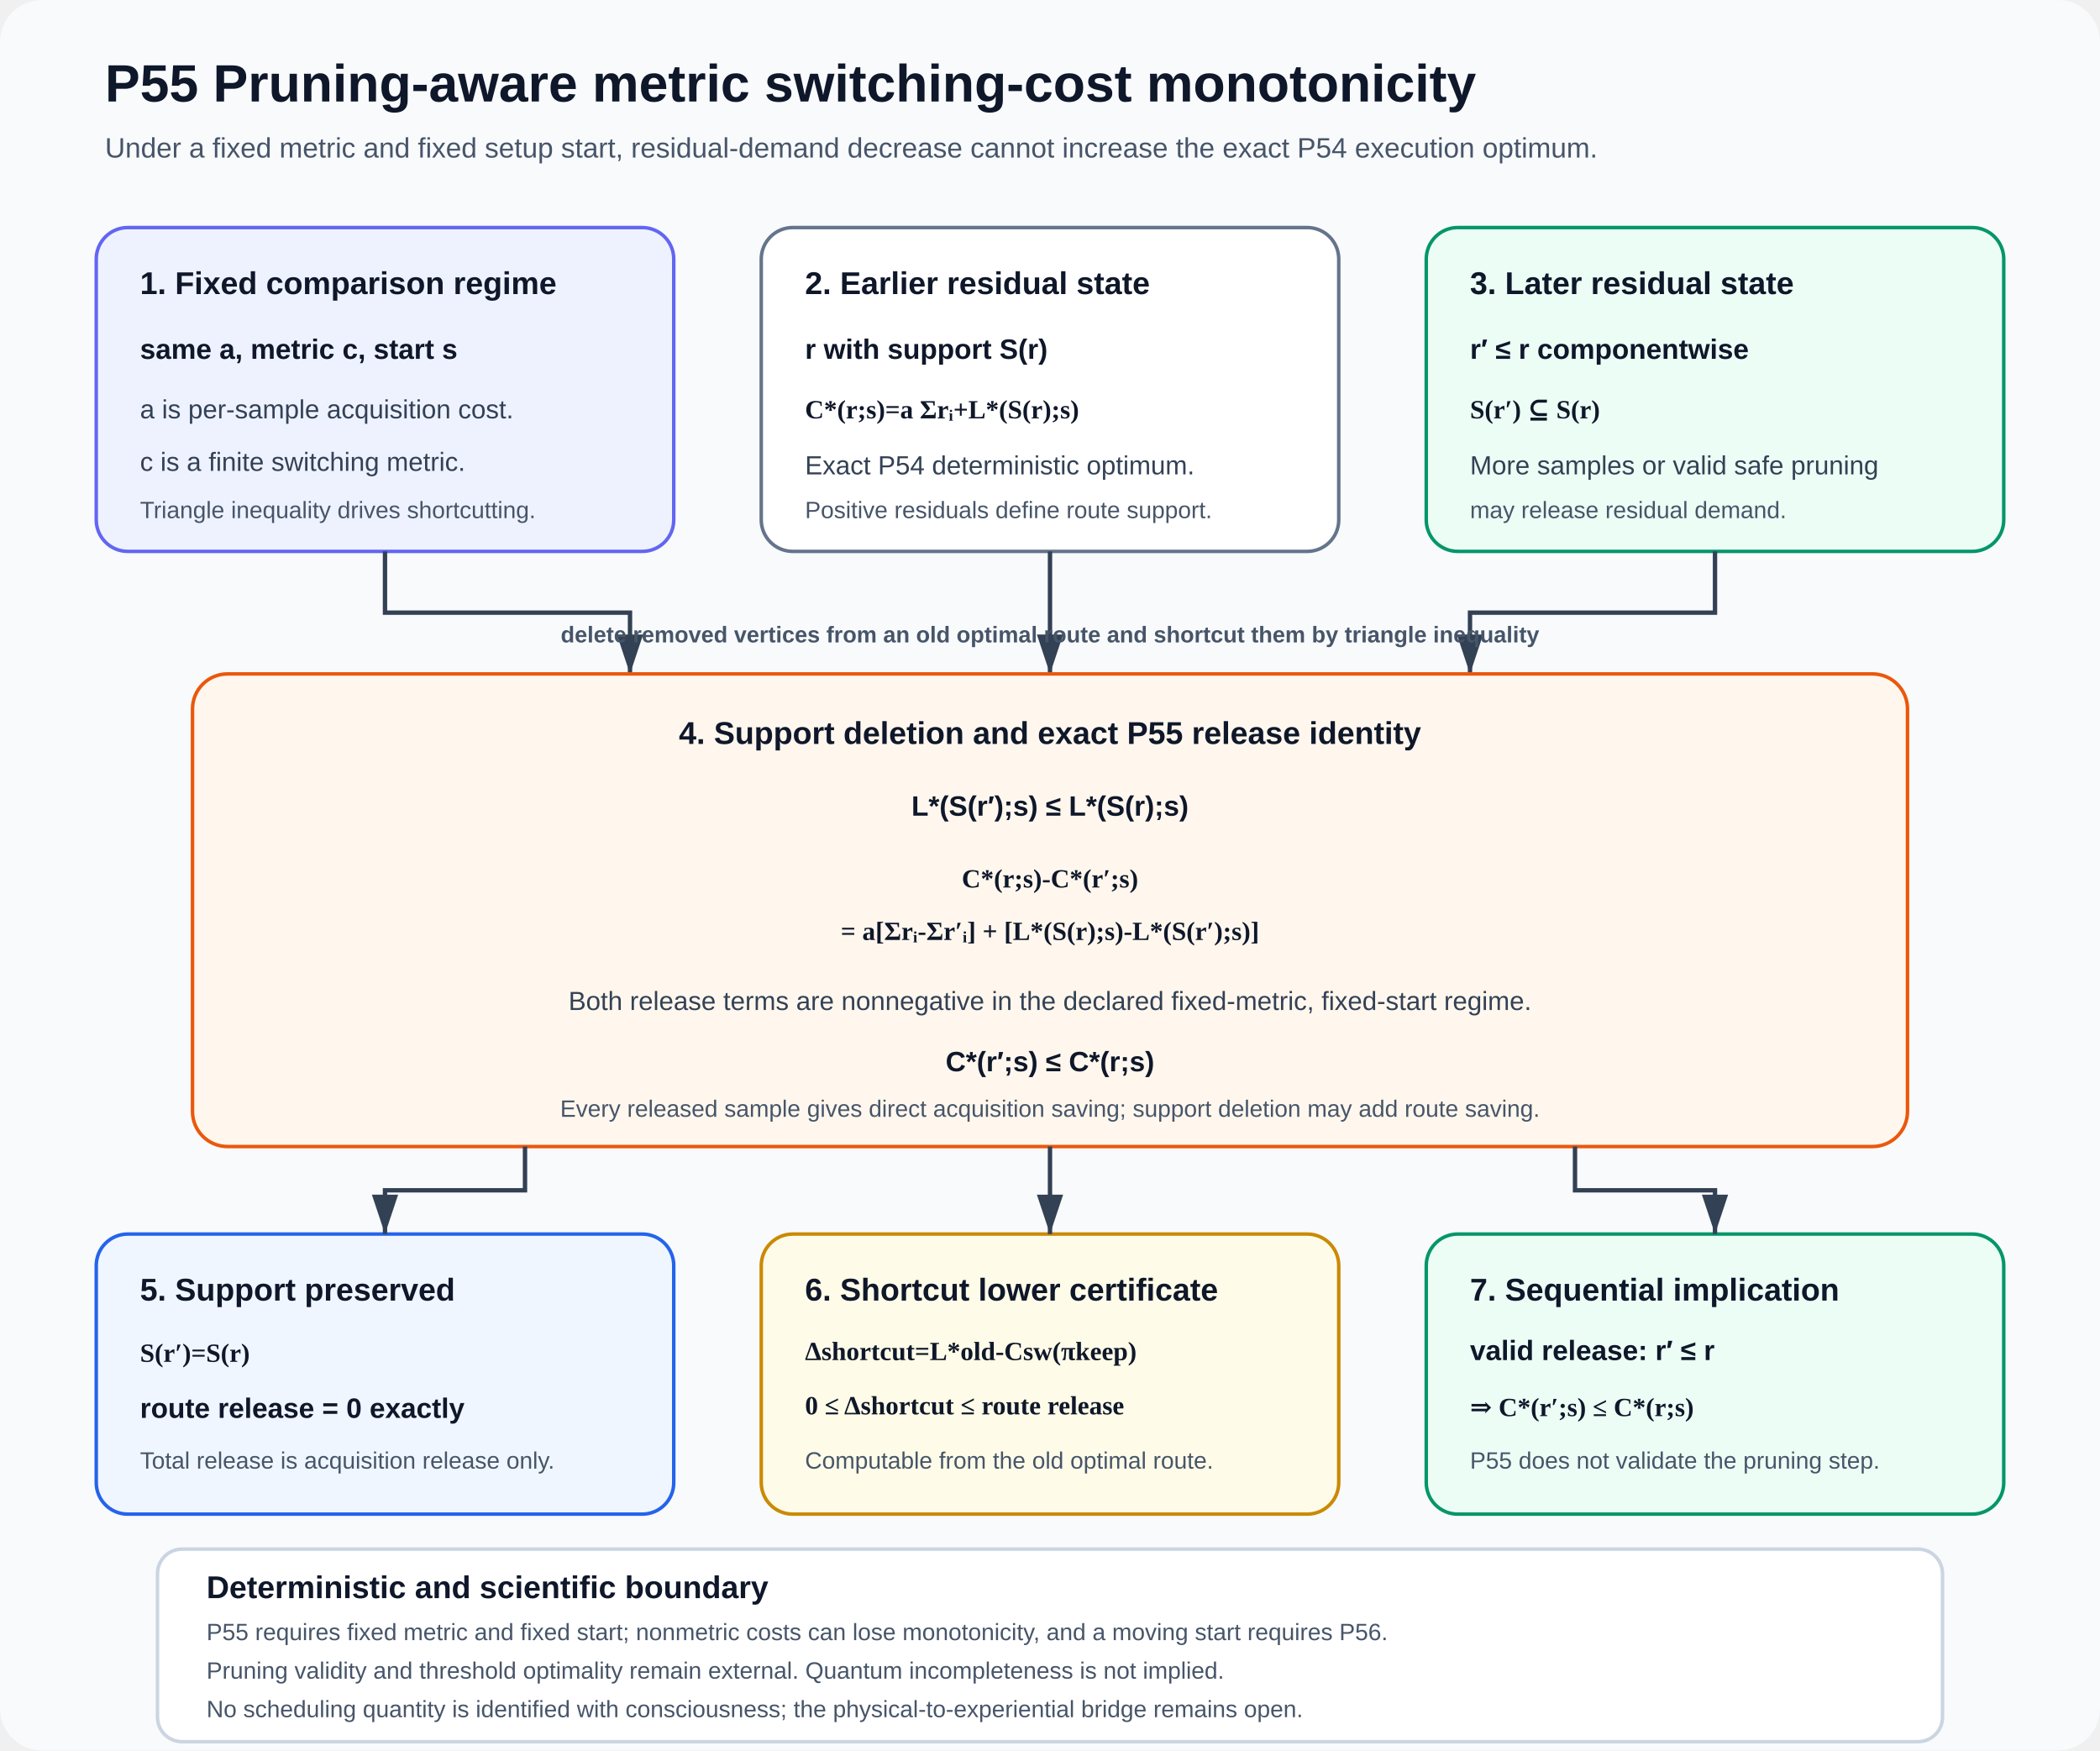
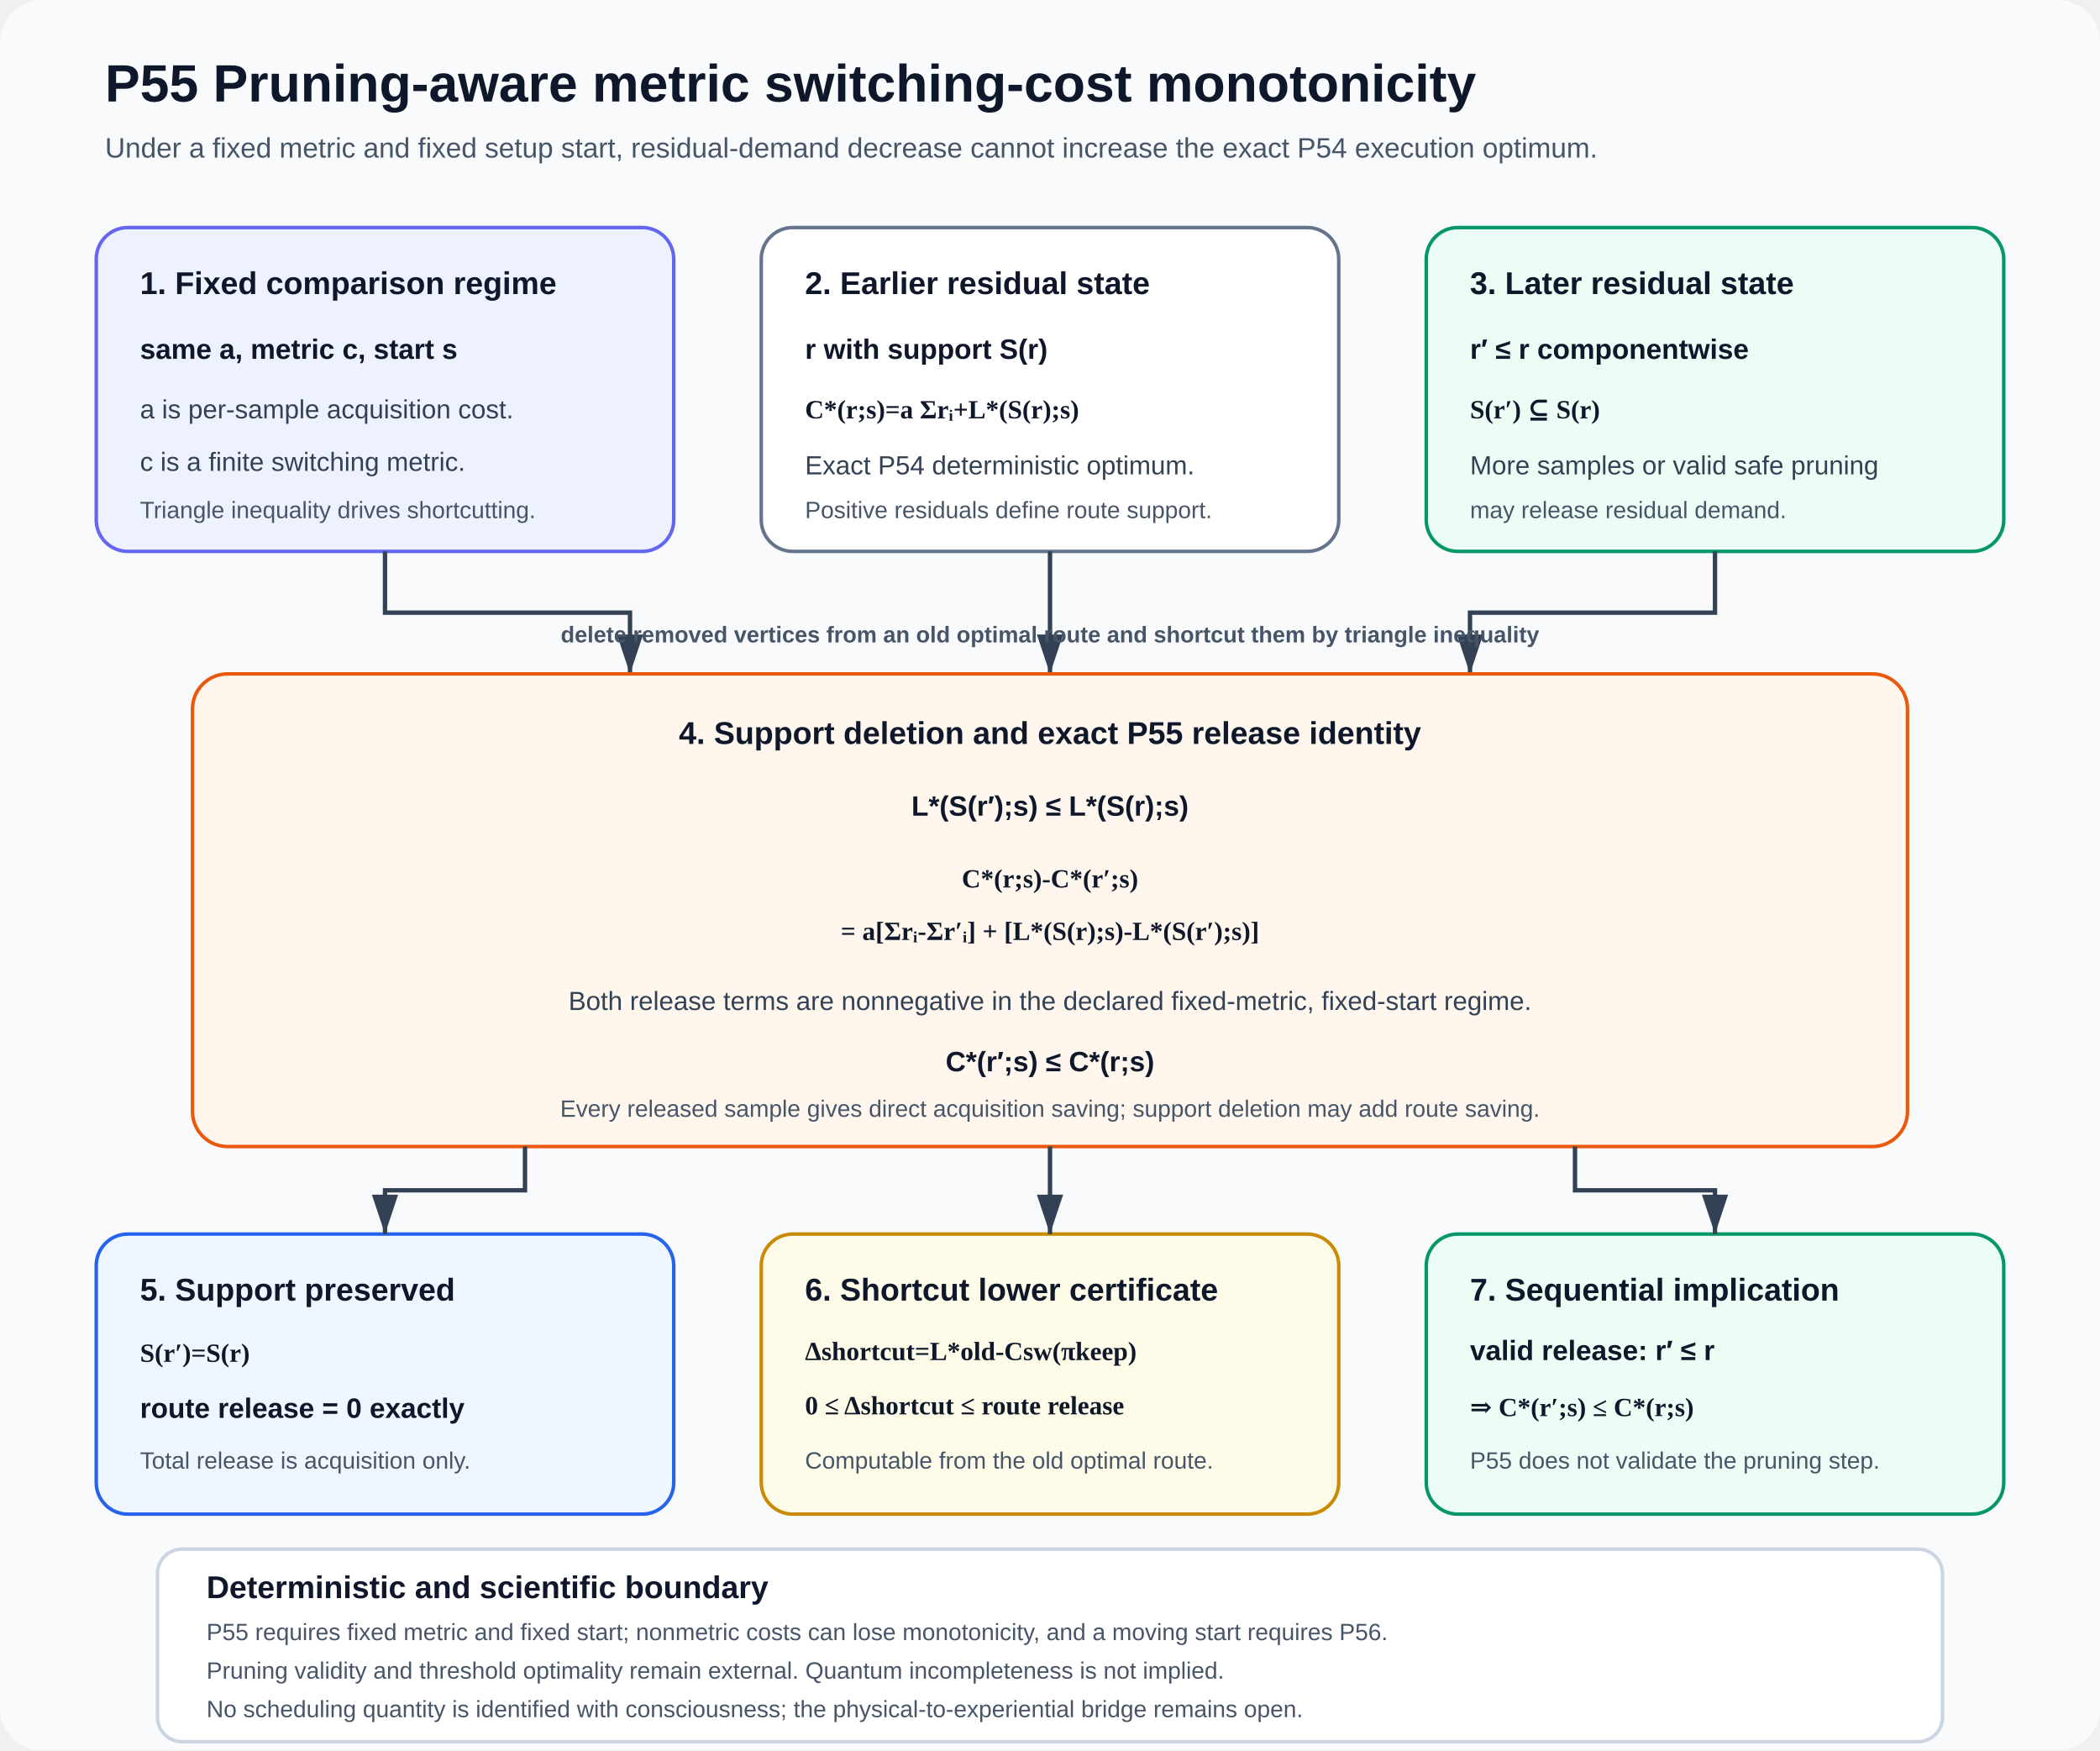
<svg xmlns="http://www.w3.org/2000/svg" width="1200" height="1000" viewBox="0 0 1200 1000" role="img" aria-labelledby="title desc">
  <defs>
    <marker id="arrow" markerWidth="10" markerHeight="10" refX="9" refY="3" orient="auto" markerUnits="strokeWidth">
      <path d="M0,0 L0,6 L9,3 z" fill="#334155" />
    </marker>
    <style>
      .title{font:700 30px Arial,sans-serif;fill:#0f172a}
      .subtitle{font:400 16px Arial,sans-serif;fill:#475569}
      .head{font:700 18px Arial,sans-serif;fill:#0f172a}
      .copy{font:400 15px Arial,sans-serif;fill:#334155}
      .small{font:400 13.5px Arial,sans-serif;fill:#475569}
      .eq{font:600 15px Georgia,'Times New Roman',serif;fill:#0f172a}
      .strong{font:700 16px Arial,sans-serif;fill:#0f172a}
      .route{font:700 13px Arial,sans-serif;fill:#475569}
      .arrow{stroke:#334155;stroke-width:2.5;fill:none;marker-end:url(#arrow)}
    </style>
  </defs>
  <rect width="1200" height="1000" rx="24" fill="#f8fafc" />
  <text x="60" y="58" class="title">P55  Pruning-aware metric switching-cost monotonicity</text>
  <text x="60" y="90" class="subtitle">Under a fixed metric and fixed setup start, residual-demand decrease cannot increase the exact P54 execution optimum.</text>
  <g id="block-regime" data-x="55" data-y="130" data-w="330" data-h="185">
    <rect x="55" y="130" width="330" height="185" rx="18" fill="#eef2ff" stroke="#6366f1" stroke-width="2" />
    <text x="80" y="168" class="head">1. Fixed comparison regime</text>
    <text x="80" y="205" class="strong">same a, metric c, start s</text>
    <text x="80" y="239" class="copy">a is per-sample acquisition cost.</text>
    <text x="80" y="269" class="copy">c is a finite switching metric.</text>
    <text x="80" y="296" class="small">Triangle inequality drives shortcutting.</text>
  </g>
  <g id="block-old" data-x="435" data-y="130" data-w="330" data-h="185">
    <rect x="435" y="130" width="330" height="185" rx="18" fill="#ffffff" stroke="#64748b" stroke-width="2" />
    <text x="460" y="168" class="head">2. Earlier residual state</text>
    <text x="460" y="205" class="strong">r with support S(r)</text>
    <text x="460" y="239" class="eq">C*(r;s)=a Σrᵢ+L*(S(r);s)</text>
    <text x="460" y="271" class="copy">Exact P54 deterministic optimum.</text>
    <text x="460" y="296" class="small">Positive residuals define route support.</text>
  </g>
  <g id="block-new" data-x="815" data-y="130" data-w="330" data-h="185">
    <rect x="815" y="130" width="330" height="185" rx="18" fill="#ecfdf5" stroke="#059669" stroke-width="2" />
    <text x="840" y="168" class="head">3. Later residual state</text>
    <text x="840" y="205" class="strong">r′ ≤ r componentwise</text>
    <text x="840" y="239" class="eq">S(r′) ⊆ S(r)</text>
    <text x="840" y="271" class="copy">More samples or valid safe pruning</text>
    <text x="840" y="296" class="small">may release residual demand.</text>
  </g>
  <path id="arrow-1" class="arrow" d="M220 315 V350 H360 V385" data-source="block-regime" data-target="block-core" />
  <path id="arrow-2" class="arrow" d="M600 315 V385" data-source="block-old" data-target="block-core" />
  <path id="arrow-3" class="arrow" d="M980 315 V350 H840 V385" data-source="block-new" data-target="block-core" />
  <text x="600" y="367" class="route" text-anchor="middle">delete removed vertices from an old optimal route and shortcut them by triangle inequality</text>
  <g id="block-core" data-x="110" data-y="385" data-w="980" data-h="270">
    <rect x="110" y="385" width="980" height="270" rx="20" fill="#fff7ed" stroke="#ea580c" stroke-width="2" />
    <text x="600" y="425" text-anchor="middle" class="head">4. Support deletion and exact P55 release identity</text>
    <text x="600" y="466" text-anchor="middle" class="strong">L*(S(r′);s) ≤ L*(S(r);s)</text>
    <text x="600" y="507" text-anchor="middle" class="eq">C*(r;s)-C*(r′;s)</text>
    <text x="600" y="537" text-anchor="middle" class="eq">= a[Σrᵢ-Σr′ᵢ] + [L*(S(r);s)-L*(S(r′);s)]</text>
    <text x="600" y="577" text-anchor="middle" class="copy">Both release terms are nonnegative in the declared fixed-metric, fixed-start regime.</text>
    <text x="600" y="612" text-anchor="middle" class="strong">C*(r′;s) ≤ C*(r;s)</text>
    <text x="600" y="638" text-anchor="middle" class="small">Every released sample gives direct acquisition saving; support deletion may add route saving.</text>
  </g>
  <g id="block-support" data-x="55" data-y="705" data-w="330" data-h="160">
    <rect x="55" y="705" width="330" height="160" rx="18" fill="#eff6ff" stroke="#2563eb" stroke-width="2" />
    <text x="80" y="743" class="head">5. Support preserved</text>
    <text x="80" y="778" class="eq">S(r′)=S(r)</text>
    <text x="80" y="810" class="strong">route release = 0 exactly</text>
-     <text x="80" y="839" class="small">Total release is acquisition release only.</text>
+     <text x="80" y="839" class="small">Total release is acquisition only.</text>
  </g>
  <g id="block-shortcut" data-x="435" data-y="705" data-w="330" data-h="160">
    <rect x="435" y="705" width="330" height="160" rx="18" fill="#fefce8" stroke="#ca8a04" stroke-width="2" />
    <text x="460" y="743" class="head">6. Shortcut lower certificate</text>
    <text x="460" y="777" class="eq">Δshortcut=L*old-Csw(πkeep)</text>
    <text x="460" y="808" class="eq">0 ≤ Δshortcut ≤ route release</text>
    <text x="460" y="839" class="small">Computable from the old optimal route.</text>
  </g>
  <g id="block-sequential" data-x="815" data-y="705" data-w="330" data-h="160">
    <rect x="815" y="705" width="330" height="160" rx="18" fill="#ecfdf5" stroke="#059669" stroke-width="2" />
    <text x="840" y="743" class="head">7. Sequential implication</text>
    <text x="840" y="777" class="strong">valid release: r′ ≤ r</text>
    <text x="840" y="809" class="eq">⇒ C*(r′;s) ≤ C*(r;s)</text>
    <text x="840" y="839" class="small">P55 does not validate the pruning step.</text>
  </g>
  <path id="arrow-4" class="arrow" d="M300 655 V680 H220 V705" data-source="block-core" data-target="block-support" />
  <path id="arrow-5" class="arrow" d="M600 655 V705" data-source="block-core" data-target="block-shortcut" />
  <path id="arrow-6" class="arrow" d="M900 655 V680 H980 V705" data-source="block-core" data-target="block-sequential" />
  <g id="block-boundary" data-x="90" data-y="885" data-w="1020" data-h="110">
    <rect x="90" y="885" width="1020" height="110" rx="14" fill="#ffffff" stroke="#cbd5e1" stroke-width="2" />
    <text x="118" y="913" class="head">Deterministic and scientific boundary</text>
    <text x="118" y="937" class="small">P55 requires fixed metric and fixed start; nonmetric costs can lose monotonicity, and a moving start requires P56.</text>
    <text x="118" y="959" class="small">Pruning validity and threshold optimality remain external. Quantum incompleteness is not implied.</text>
    <text x="118" y="981" class="small">No scheduling quantity is identified with consciousness; the physical-to-experiential bridge remains open.</text>
  </g>
</svg>
